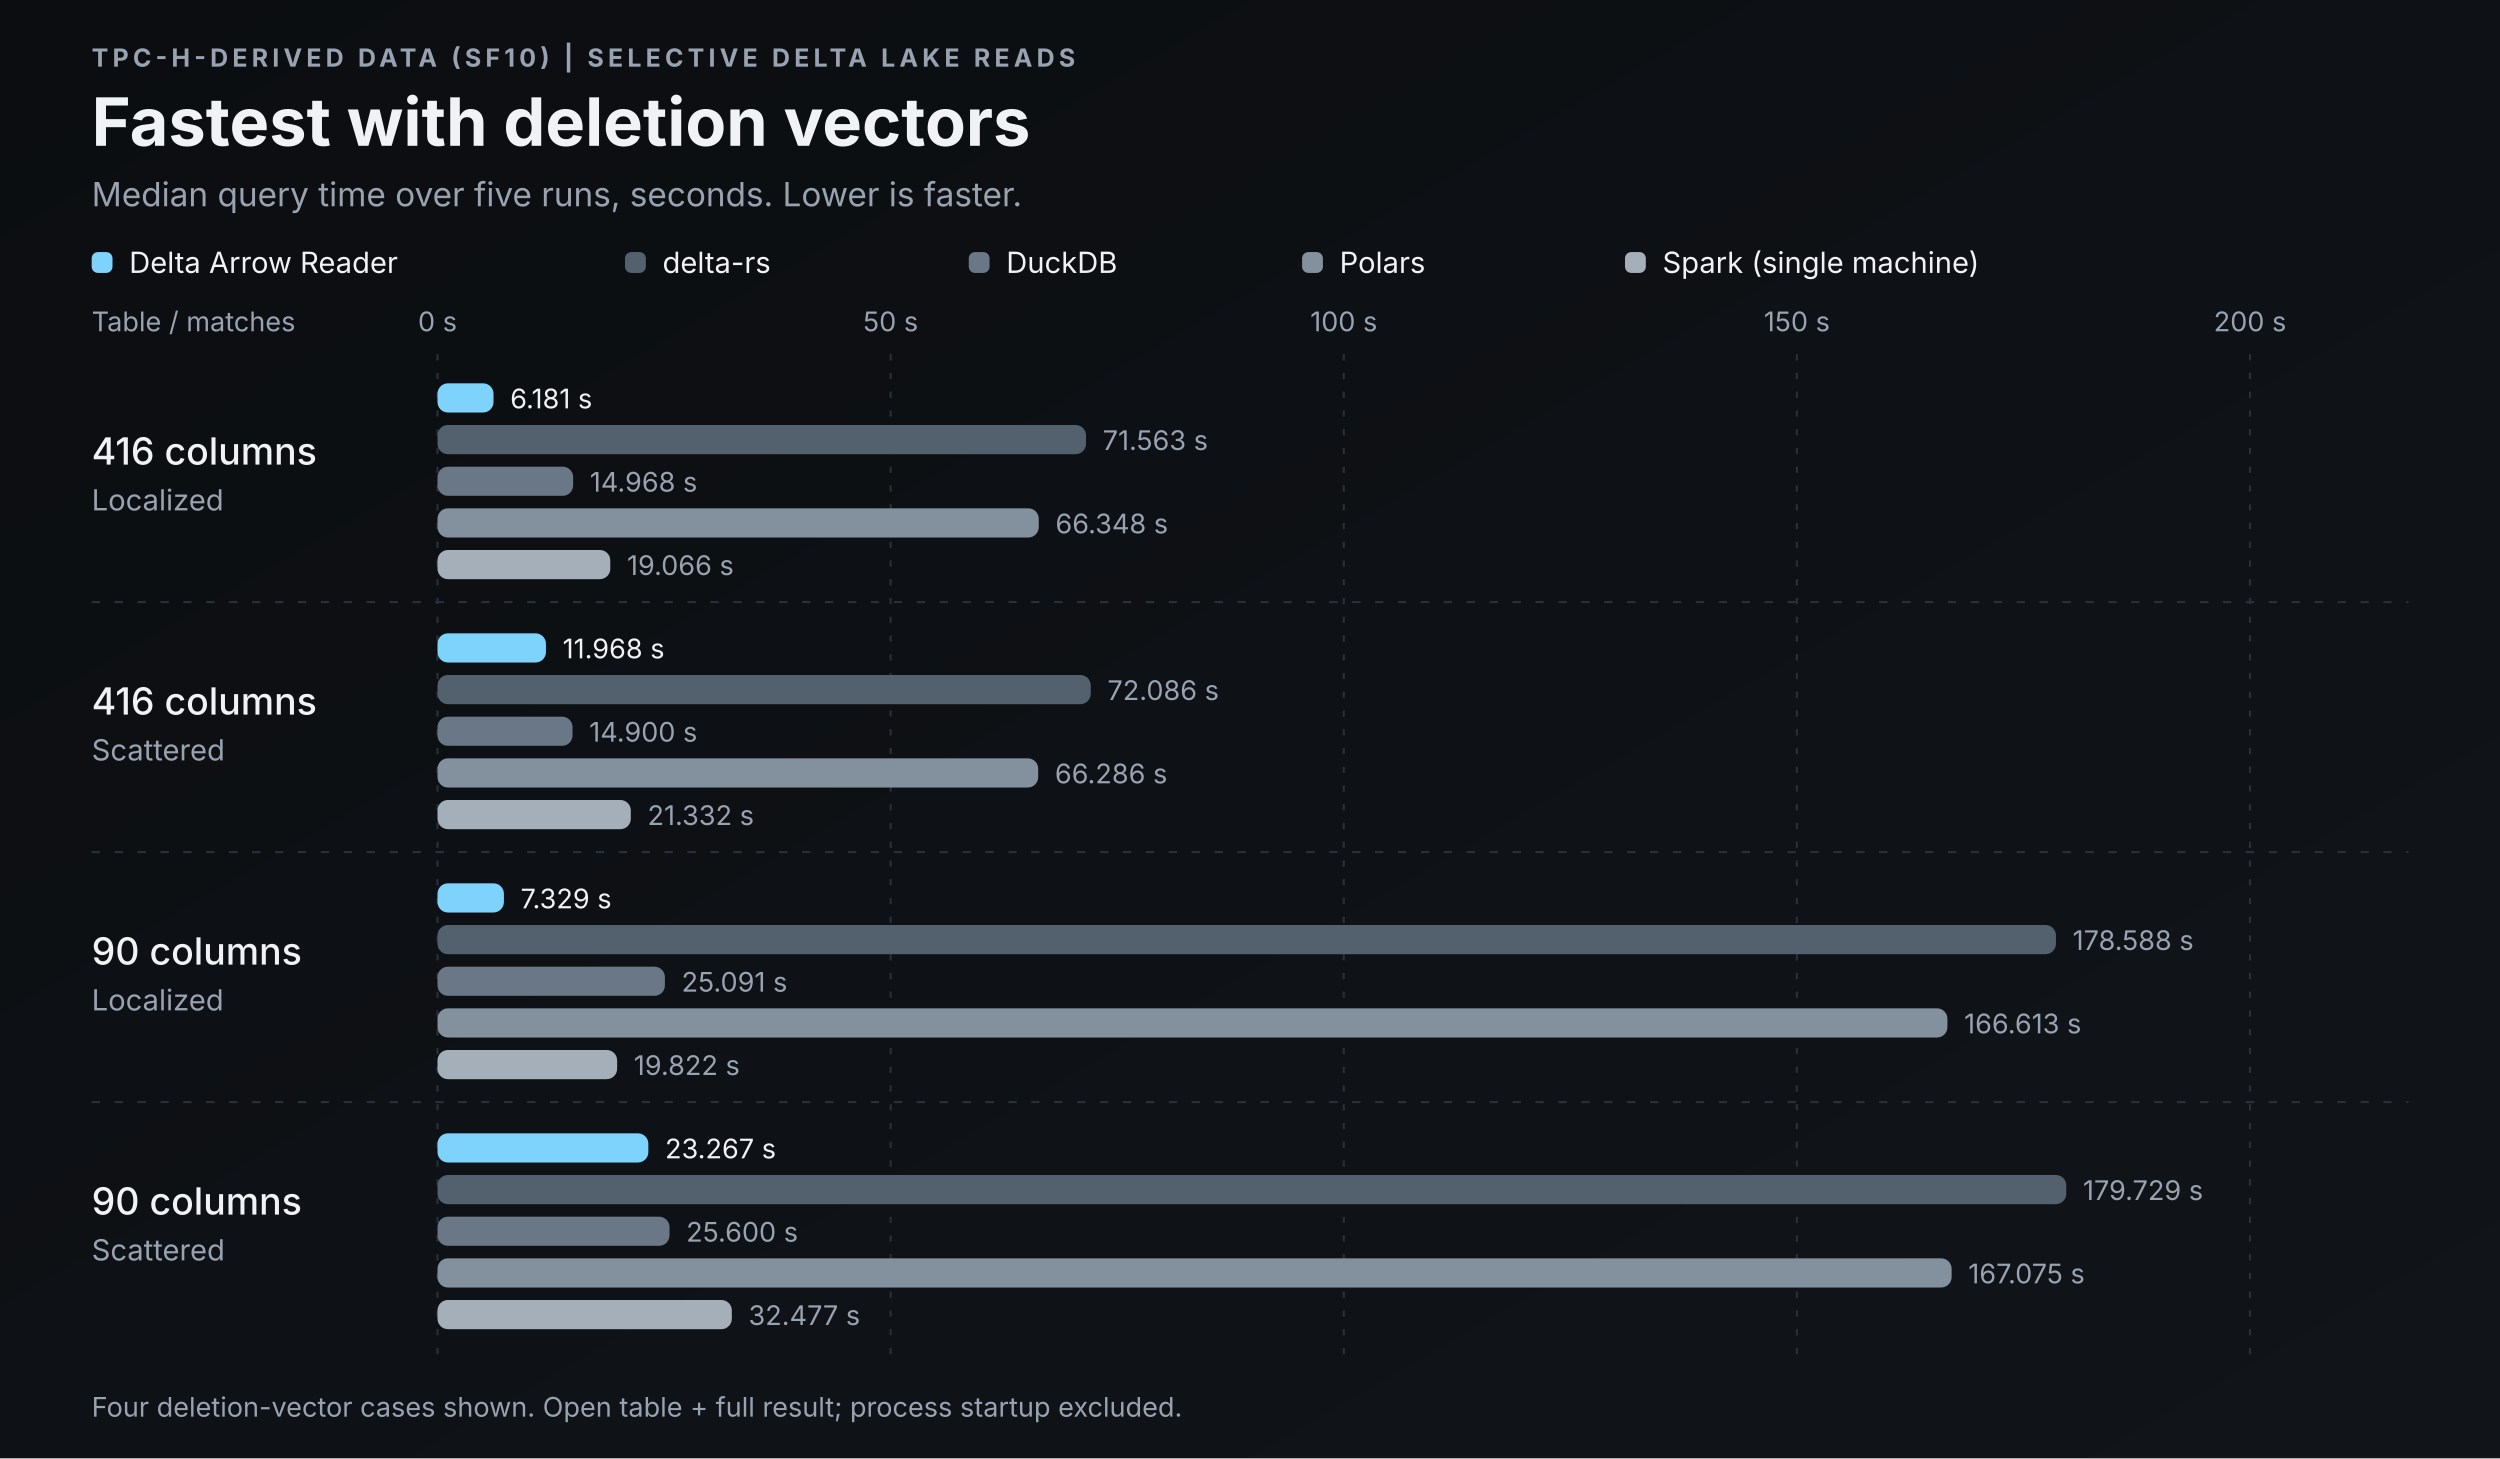
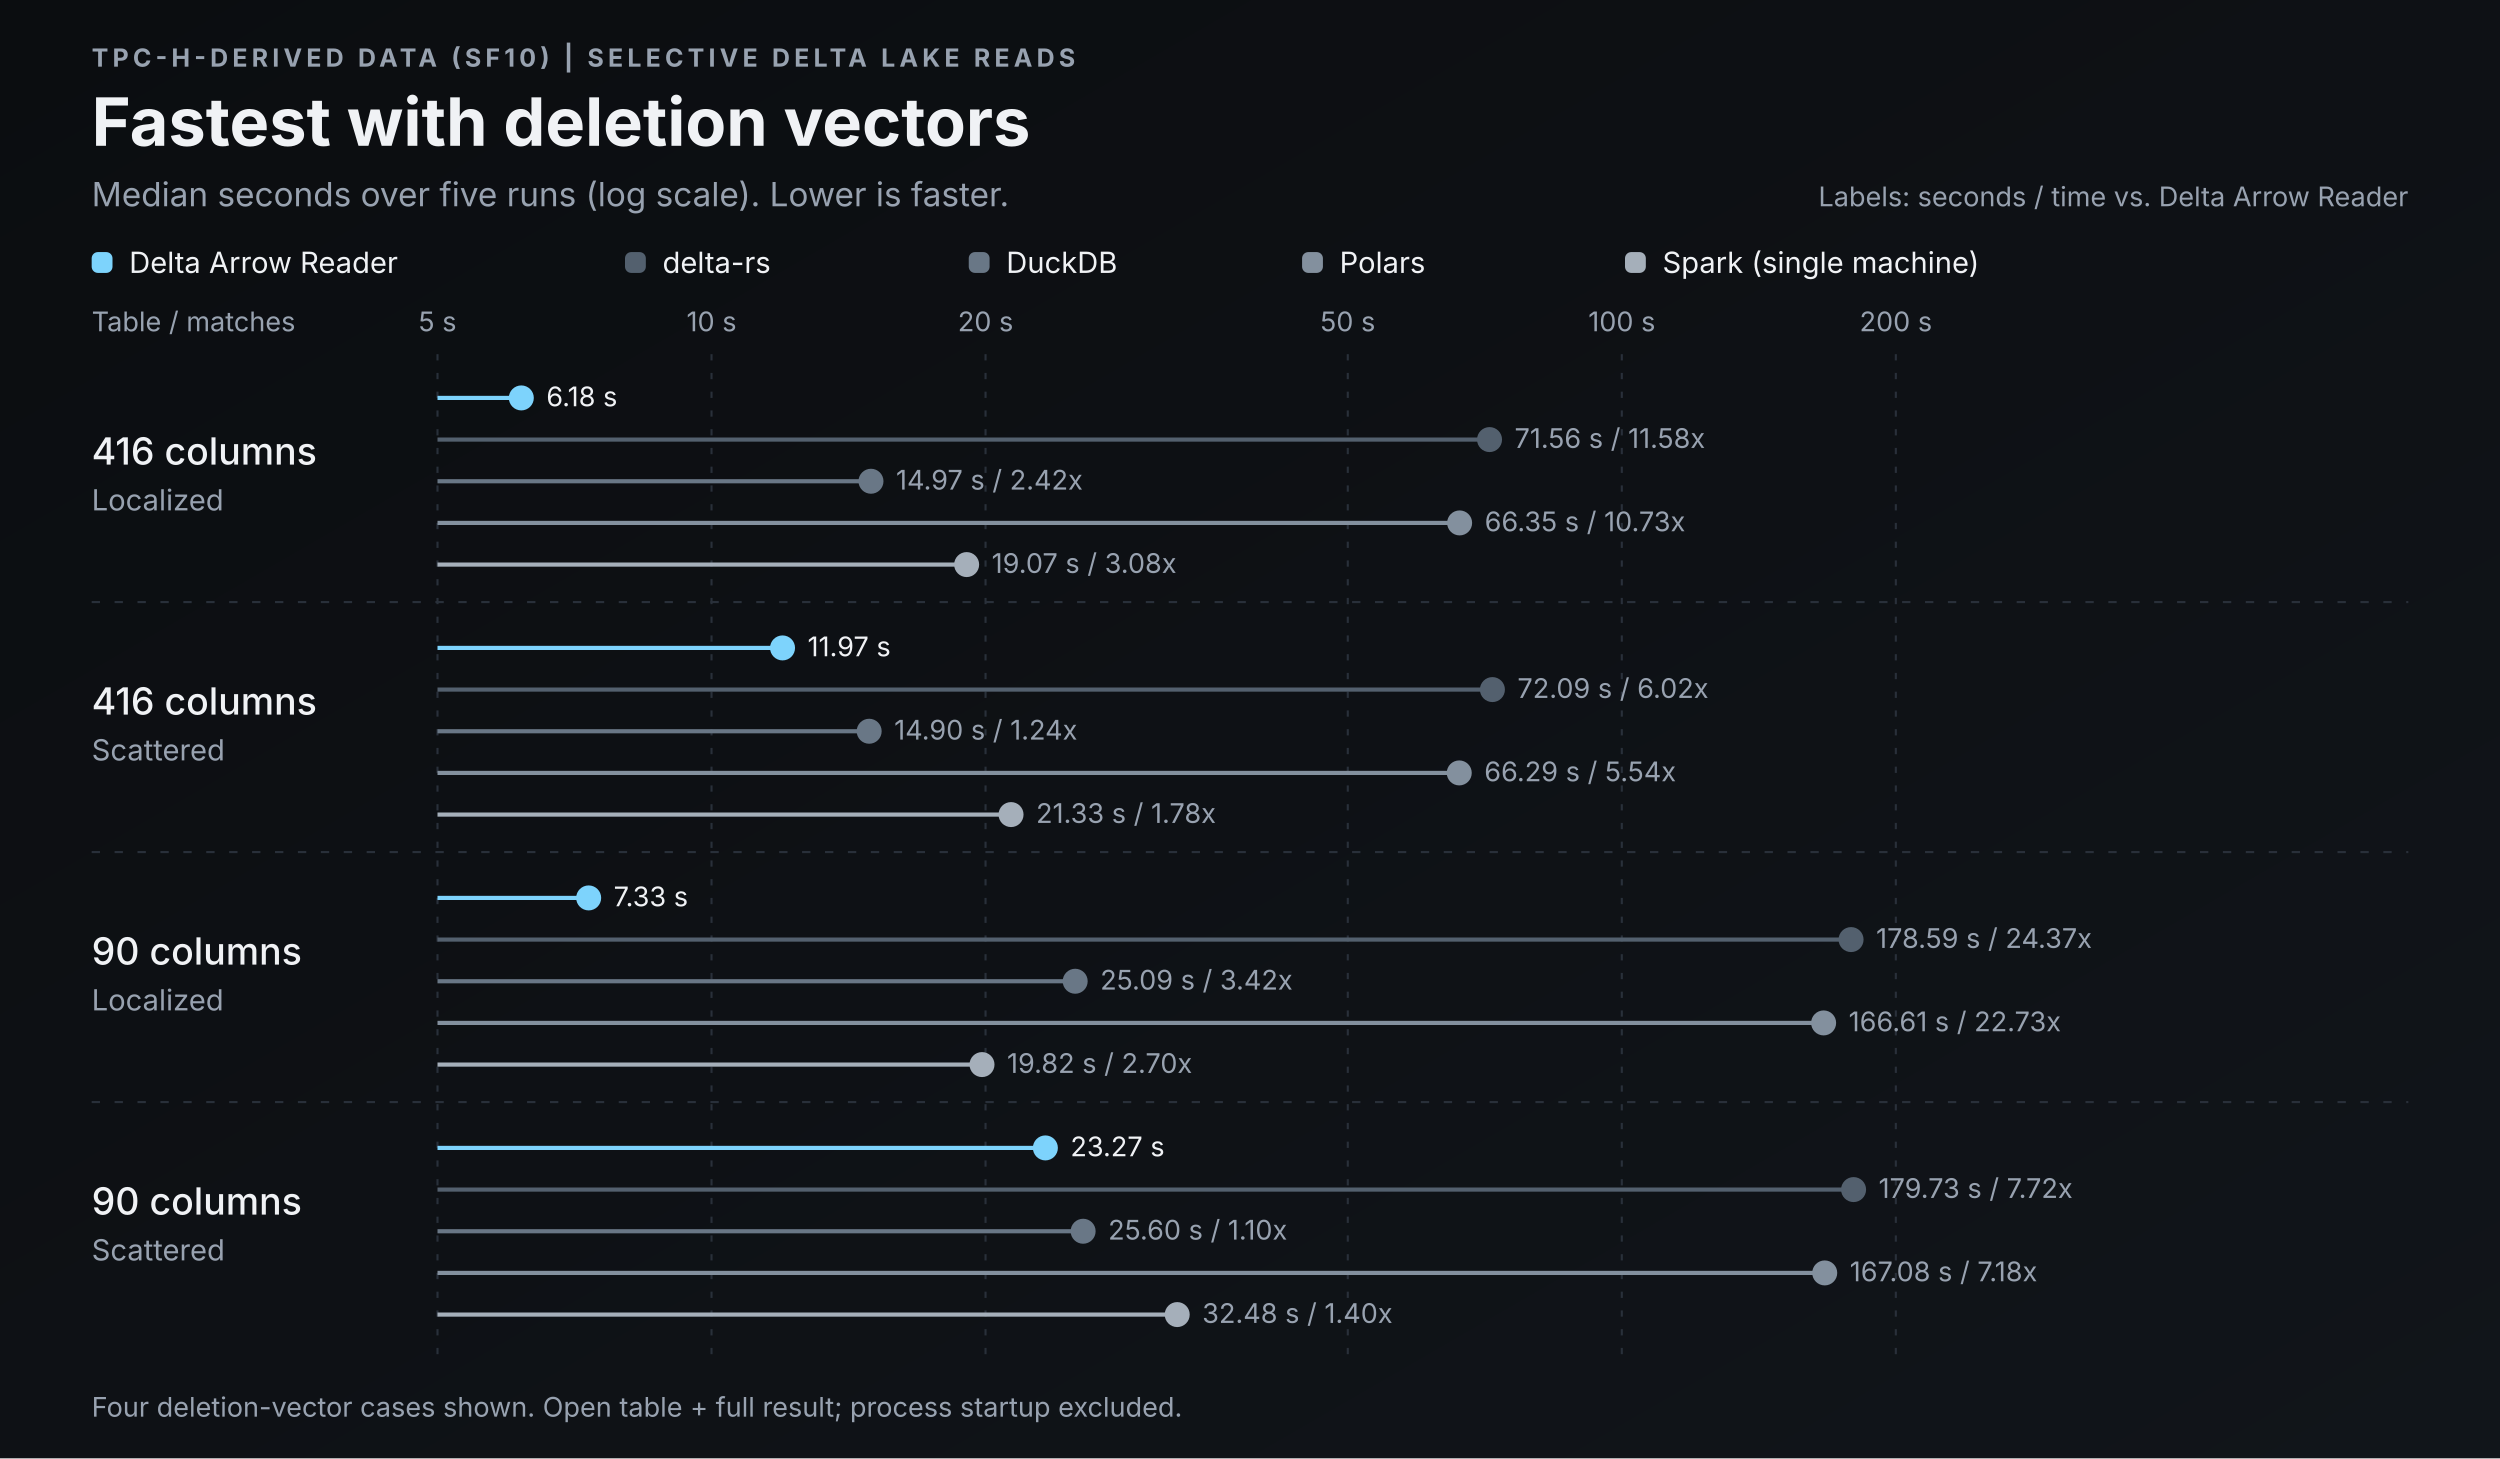
<svg xmlns="http://www.w3.org/2000/svg" width="1200" height="700" viewBox="0 0 1200 700" role="img" aria-labelledby="title description">
  <style>text{font-family:Inter,ui-sans-serif,-apple-system,BlinkMacSystemFont,"Segoe UI",sans-serif;font-variant-numeric:tabular-nums}</style>
  <defs>
    <linearGradient id="page" x1="0" y1="0" x2="1" y2="1">
      <stop offset="0" stop-color="#0b0d10" />
      <stop offset="1" stop-color="#11151a" />
    </linearGradient>
  </defs>
  <rect width="1200" height="700" fill="url(#page)" />
  <text x="44" y="32" fill="#98a2b0" font-size="12" font-weight="700" letter-spacing="2">TPC-H-DERIVED DATA (SF10) | SELECTIVE DELTA LAKE READS</text>
  <text x="44" y="70" fill="#f0f2f5" font-size="32" font-weight="700">Fastest with deletion vectors</text>
-   <text x="44" y="99" fill="#98a2b0" font-size="16">Median query time over five runs, seconds. Lower is faster.</text>
+   <text x="44" y="99" fill="#98a2b0" font-size="16">Median seconds over five runs (log scale). Lower is faster.</text>
+   <text x="1156" y="99" text-anchor="end" fill="#98a2b0" font-size="13">Labels: seconds / time vs. Delta Arrow Reader</text>
  <rect x="44" y="121" width="10" height="10" rx="3" fill="#7dd3fc" />
  <text x="62" y="131" fill="#f0f2f5" font-size="14">Delta Arrow Reader</text>
  <rect x="300" y="121" width="10" height="10" rx="3" fill="#53606e" />
  <text x="318" y="131" fill="#f0f2f5" font-size="14">delta-rs</text>
  <rect x="465" y="121" width="10" height="10" rx="3" fill="#697786" />
  <text x="483" y="131" fill="#f0f2f5" font-size="14">DuckDB</text>
  <rect x="625" y="121" width="10" height="10" rx="3" fill="#83909e" />
  <text x="643" y="131" fill="#f0f2f5" font-size="14">Polars</text>
  <rect x="780" y="121" width="10" height="10" rx="3" fill="#a5afba" />
  <text x="798" y="131" fill="#f0f2f5" font-size="14">Spark (single machine)</text>
  <text x="44" y="159" fill="#98a2b0" font-size="13">Table / matches</text>
  <line x1="210.0" y1="170" x2="210.0" y2="650" stroke="#29303a" stroke-dasharray="3 6" />
-   <text x="210.0" y="159" text-anchor="middle" fill="#98a2b0" font-size="13">0 s</text>
-   <line x1="427.5" y1="170" x2="427.5" y2="650" stroke="#29303a" stroke-dasharray="3 6" />
-   <text x="427.5" y="159" text-anchor="middle" fill="#98a2b0" font-size="13">50 s</text>
-   <line x1="645.0" y1="170" x2="645.0" y2="650" stroke="#29303a" stroke-dasharray="3 6" />
-   <text x="645.0" y="159" text-anchor="middle" fill="#98a2b0" font-size="13">100 s</text>
-   <line x1="862.5" y1="170" x2="862.5" y2="650" stroke="#29303a" stroke-dasharray="3 6" />
-   <text x="862.5" y="159" text-anchor="middle" fill="#98a2b0" font-size="13">150 s</text>
-   <line x1="1080.0" y1="170" x2="1080.0" y2="650" stroke="#29303a" stroke-dasharray="3 6" />
-   <text x="1080.0" y="159" text-anchor="middle" fill="#98a2b0" font-size="13">200 s</text>
+   <text x="210.0" y="159" text-anchor="middle" fill="#98a2b0" font-size="13">5 s</text>
+   <line x1="341.531" y1="170" x2="341.531" y2="650" stroke="#29303a" stroke-dasharray="3 6" />
+   <text x="341.531" y="159" text-anchor="middle" fill="#98a2b0" font-size="13">10 s</text>
+   <line x1="473.063" y1="170" x2="473.063" y2="650" stroke="#29303a" stroke-dasharray="3 6" />
+   <text x="473.063" y="159" text-anchor="middle" fill="#98a2b0" font-size="13">20 s</text>
+   <line x1="646.937" y1="170" x2="646.937" y2="650" stroke="#29303a" stroke-dasharray="3 6" />
+   <text x="646.937" y="159" text-anchor="middle" fill="#98a2b0" font-size="13">50 s</text>
+   <line x1="778.469" y1="170" x2="778.469" y2="650" stroke="#29303a" stroke-dasharray="3 6" />
+   <text x="778.469" y="159" text-anchor="middle" fill="#98a2b0" font-size="13">100 s</text>
+   <line x1="910.0" y1="170" x2="910.0" y2="650" stroke="#29303a" stroke-dasharray="3 6" />
+   <text x="910.0" y="159" text-anchor="middle" fill="#98a2b0" font-size="13">200 s</text>
  <text x="44" y="223" fill="#f0f2f5" font-size="18" font-weight="500">416 columns</text>
  <text x="44" y="245" fill="#98a2b0" font-size="14">Localized</text>
-   <rect x="210" y="184" width="26.89" height="14" rx="5" fill="#7dd3fc" />
-   <text x="244.89" y="196" fill="#f0f2f5" font-size="13">6.181 s</text>
-   <rect x="210" y="204" width="311.30" height="14" rx="5" fill="#53606e" />
-   <text x="529.30" y="216" fill="#98a2b0" font-size="13">71.563 s</text>
-   <rect x="210" y="224" width="65.11" height="14" rx="5" fill="#697786" />
-   <text x="283.11" y="236" fill="#98a2b0" font-size="13">14.968 s</text>
-   <rect x="210" y="244" width="288.61" height="14" rx="5" fill="#83909e" />
-   <text x="506.61" y="256" fill="#98a2b0" font-size="13">66.348 s</text>
-   <rect x="210" y="264" width="82.94" height="14" rx="5" fill="#a5afba" />
-   <text x="300.94" y="276" fill="#98a2b0" font-size="13">19.066 s</text>
+   <line x1="210" y1="191" x2="250.23" y2="191" stroke="#7dd3fc" stroke-width="2" />
+   <circle cx="250.23" cy="191" r="6" fill="#7dd3fc" />
+   <text x="262.23" y="195" fill="#f0f2f5" font-size="13">6.18 s</text>
+   <line x1="210" y1="211" x2="714.98" y2="211" stroke="#53606e" stroke-width="2" />
+   <circle cx="714.98" cy="211" r="6" fill="#53606e" />
+   <text x="726.98" y="215" fill="#98a2b0" font-size="13">71.56 s / 11.58x</text>
+   <line x1="210" y1="231" x2="418.07" y2="231" stroke="#697786" stroke-width="2" />
+   <circle cx="418.07" cy="231" r="6" fill="#697786" />
+   <text x="430.07" y="235" fill="#98a2b0" font-size="13">14.97 s / 2.42x</text>
+   <line x1="210" y1="251" x2="700.62" y2="251" stroke="#83909e" stroke-width="2" />
+   <circle cx="700.62" cy="251" r="6" fill="#83909e" />
+   <text x="712.62" y="255" fill="#98a2b0" font-size="13">66.35 s / 10.73x</text>
+   <line x1="210" y1="271" x2="463.99" y2="271" stroke="#a5afba" stroke-width="2" />
+   <circle cx="463.99" cy="271" r="6" fill="#a5afba" />
+   <text x="475.99" y="275" fill="#98a2b0" font-size="13">19.07 s / 3.08x</text>
  <line x1="44" y1="289" x2="1156" y2="289" stroke="#29303a" stroke-dasharray="4 7" />
  <text x="44" y="343" fill="#f0f2f5" font-size="18" font-weight="500">416 columns</text>
  <text x="44" y="365" fill="#98a2b0" font-size="14">Scattered</text>
-   <rect x="210" y="304" width="52.06" height="14" rx="5" fill="#7dd3fc" />
-   <text x="270.06" y="316" fill="#f0f2f5" font-size="13">11.968 s</text>
-   <rect x="210" y="324" width="313.57" height="14" rx="5" fill="#53606e" />
-   <text x="531.57" y="336" fill="#98a2b0" font-size="13">72.086 s</text>
-   <rect x="210" y="344" width="64.82" height="14" rx="5" fill="#697786" />
-   <text x="282.82" y="356" fill="#98a2b0" font-size="13">14.900 s</text>
-   <rect x="210" y="364" width="288.34" height="14" rx="5" fill="#83909e" />
-   <text x="506.34" y="376" fill="#98a2b0" font-size="13">66.286 s</text>
-   <rect x="210" y="384" width="92.79" height="14" rx="5" fill="#a5afba" />
-   <text x="310.79" y="396" fill="#98a2b0" font-size="13">21.332 s</text>
+   <line x1="210" y1="311" x2="375.62" y2="311" stroke="#7dd3fc" stroke-width="2" />
+   <circle cx="375.62" cy="311" r="6" fill="#7dd3fc" />
+   <text x="387.62" y="315" fill="#f0f2f5" font-size="13">11.97 s</text>
+   <line x1="210" y1="331" x2="716.36" y2="331" stroke="#53606e" stroke-width="2" />
+   <circle cx="716.36" cy="331" r="6" fill="#53606e" />
+   <text x="728.36" y="335" fill="#98a2b0" font-size="13">72.09 s / 6.02x</text>
+   <line x1="210" y1="351" x2="417.20" y2="351" stroke="#697786" stroke-width="2" />
+   <circle cx="417.20" cy="351" r="6" fill="#697786" />
+   <text x="429.20" y="355" fill="#98a2b0" font-size="13">14.90 s / 1.24x</text>
+   <line x1="210" y1="371" x2="700.44" y2="371" stroke="#83909e" stroke-width="2" />
+   <circle cx="700.44" cy="371" r="6" fill="#83909e" />
+   <text x="712.44" y="375" fill="#98a2b0" font-size="13">66.29 s / 5.54x</text>
+   <line x1="210" y1="391" x2="485.30" y2="391" stroke="#a5afba" stroke-width="2" />
+   <circle cx="485.30" cy="391" r="6" fill="#a5afba" />
+   <text x="497.30" y="395" fill="#98a2b0" font-size="13">21.33 s / 1.78x</text>
  <line x1="44" y1="409" x2="1156" y2="409" stroke="#29303a" stroke-dasharray="4 7" />
  <text x="44" y="463" fill="#f0f2f5" font-size="18" font-weight="500">90 columns</text>
  <text x="44" y="485" fill="#98a2b0" font-size="14">Localized</text>
-   <rect x="210" y="424" width="31.88" height="14" rx="5" fill="#7dd3fc" />
-   <text x="249.88" y="436" fill="#f0f2f5" font-size="13">7.329 s</text>
-   <rect x="210" y="444" width="776.86" height="14" rx="5" fill="#53606e" />
-   <text x="994.86" y="456" fill="#98a2b0" font-size="13">178.588 s</text>
-   <rect x="210" y="464" width="109.15" height="14" rx="5" fill="#697786" />
-   <text x="327.15" y="476" fill="#98a2b0" font-size="13">25.091 s</text>
-   <rect x="210" y="484" width="724.76" height="14" rx="5" fill="#83909e" />
-   <text x="942.76" y="496" fill="#98a2b0" font-size="13">166.613 s</text>
-   <rect x="210" y="504" width="86.23" height="14" rx="5" fill="#a5afba" />
-   <text x="304.23" y="516" fill="#98a2b0" font-size="13">19.822 s</text>
+   <line x1="210" y1="431" x2="282.56" y2="431" stroke="#7dd3fc" stroke-width="2" />
+   <circle cx="282.56" cy="431" r="6" fill="#7dd3fc" />
+   <text x="294.56" y="435" fill="#f0f2f5" font-size="13">7.33 s</text>
+   <line x1="210" y1="451" x2="888.51" y2="451" stroke="#53606e" stroke-width="2" />
+   <circle cx="888.51" cy="451" r="6" fill="#53606e" />
+   <text x="900.51" y="455" fill="#98a2b0" font-size="13">178.59 s / 24.37x</text>
+   <line x1="210" y1="471" x2="516.09" y2="471" stroke="#697786" stroke-width="2" />
+   <circle cx="516.09" cy="471" r="6" fill="#697786" />
+   <text x="528.09" y="475" fill="#98a2b0" font-size="13">25.09 s / 3.42x</text>
+   <line x1="210" y1="491" x2="875.34" y2="491" stroke="#83909e" stroke-width="2" />
+   <circle cx="875.34" cy="491" r="6" fill="#83909e" />
+   <text x="887.34" y="495" fill="#98a2b0" font-size="13">166.61 s / 22.73x</text>
+   <line x1="210" y1="511" x2="471.36" y2="511" stroke="#a5afba" stroke-width="2" />
+   <circle cx="471.36" cy="511" r="6" fill="#a5afba" />
+   <text x="483.36" y="515" fill="#98a2b0" font-size="13">19.82 s / 2.70x</text>
  <line x1="44" y1="529" x2="1156" y2="529" stroke="#29303a" stroke-dasharray="4 7" />
  <text x="44" y="583" fill="#f0f2f5" font-size="18" font-weight="500">90 columns</text>
  <text x="44" y="605" fill="#98a2b0" font-size="14">Scattered</text>
-   <rect x="210" y="544" width="101.21" height="14" rx="5" fill="#7dd3fc" />
-   <text x="319.21" y="556" fill="#f0f2f5" font-size="13">23.267 s</text>
-   <rect x="210" y="564" width="781.82" height="14" rx="5" fill="#53606e" />
-   <text x="999.82" y="576" fill="#98a2b0" font-size="13">179.729 s</text>
-   <rect x="210" y="584" width="111.36" height="14" rx="5" fill="#697786" />
-   <text x="329.36" y="596" fill="#98a2b0" font-size="13">25.600 s</text>
-   <rect x="210" y="604" width="726.78" height="14" rx="5" fill="#83909e" />
-   <text x="944.78" y="616" fill="#98a2b0" font-size="13">167.075 s</text>
-   <rect x="210" y="624" width="141.28" height="14" rx="5" fill="#a5afba" />
-   <text x="359.28" y="636" fill="#98a2b0" font-size="13">32.477 s</text>
+   <line x1="210" y1="551" x2="501.78" y2="551" stroke="#7dd3fc" stroke-width="2" />
+   <circle cx="501.78" cy="551" r="6" fill="#7dd3fc" />
+   <text x="513.78" y="555" fill="#f0f2f5" font-size="13">23.27 s</text>
+   <line x1="210" y1="571" x2="889.72" y2="571" stroke="#53606e" stroke-width="2" />
+   <circle cx="889.72" cy="571" r="6" fill="#53606e" />
+   <text x="901.72" y="575" fill="#98a2b0" font-size="13">179.73 s / 7.72x</text>
+   <line x1="210" y1="591" x2="519.90" y2="591" stroke="#697786" stroke-width="2" />
+   <circle cx="519.90" cy="591" r="6" fill="#697786" />
+   <text x="531.90" y="595" fill="#98a2b0" font-size="13">25.60 s / 1.10x</text>
+   <line x1="210" y1="611" x2="875.87" y2="611" stroke="#83909e" stroke-width="2" />
+   <circle cx="875.87" cy="611" r="6" fill="#83909e" />
+   <text x="887.87" y="615" fill="#98a2b0" font-size="13">167.08 s / 7.18x</text>
+   <line x1="210" y1="631" x2="565.06" y2="631" stroke="#a5afba" stroke-width="2" />
+   <circle cx="565.06" cy="631" r="6" fill="#a5afba" />
+   <text x="577.06" y="635" fill="#98a2b0" font-size="13">32.48 s / 1.40x</text>
  <text x="44" y="680" fill="#98a2b0" font-size="13">Four deletion-vector cases shown. Open table + full result; process startup excluded.</text>
</svg>
